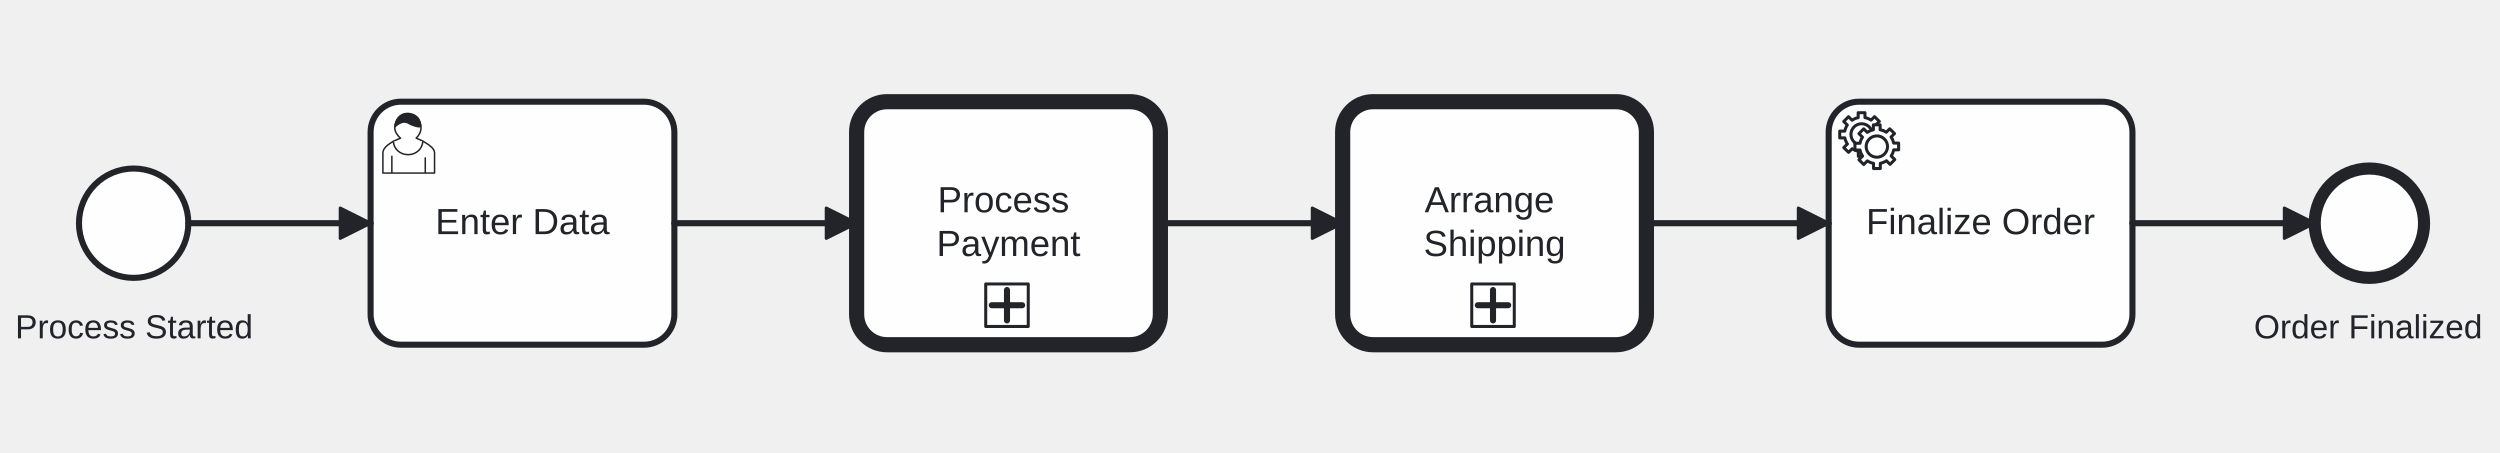
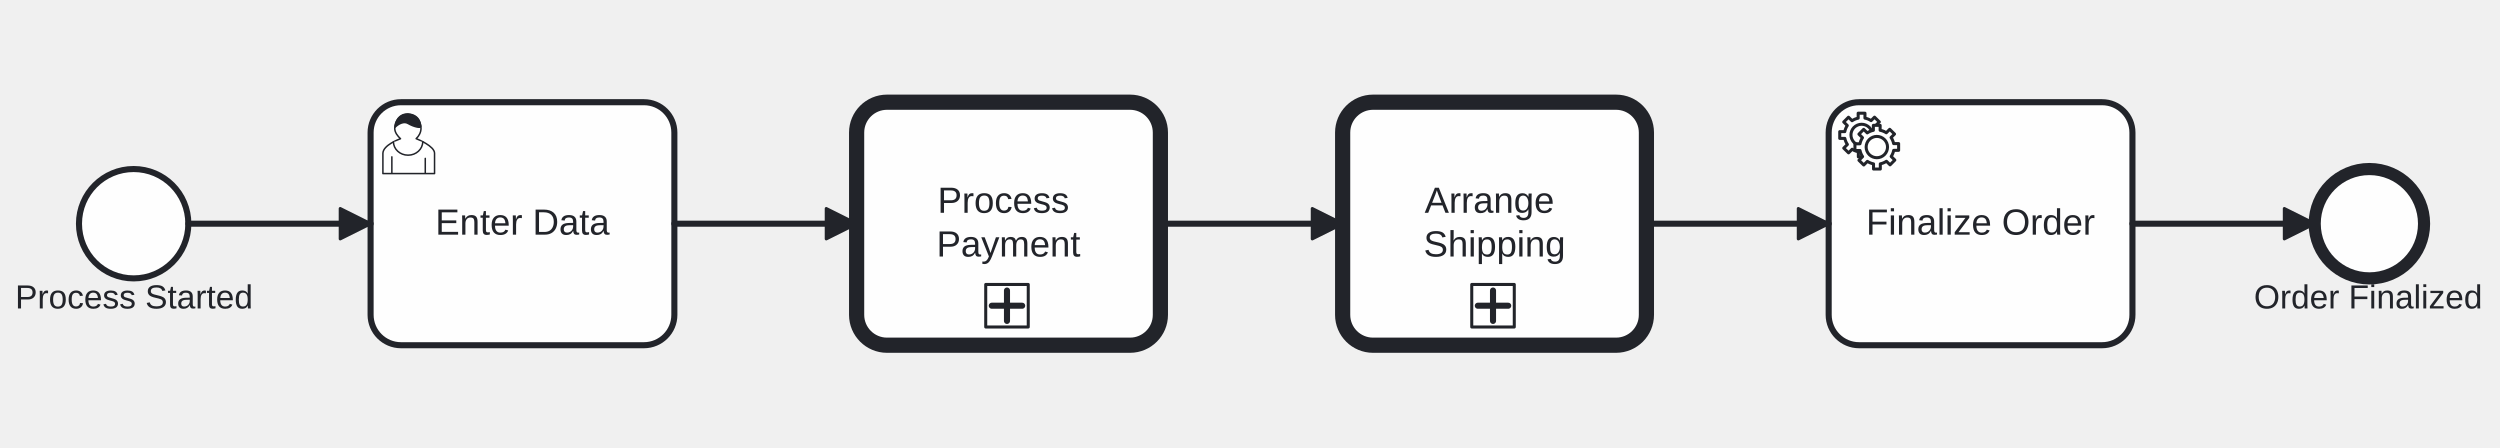
- <svg xmlns="http://www.w3.org/2000/svg" width="989" height="179" viewBox="166 87 823 92" version="1.1">
+ <svg xmlns="http://www.w3.org/2000/svg" width="989" height="177" viewBox="166 87 823 90" version="1.1">
  <g class="djs-group">
    <g class="djs-element djs-shape" data-element-id="Start" transform="translate(192, 114)" style="display: block;">
      <g class="djs-visual">
        <circle cx="18" cy="18" r="18" style="stroke-linecap: round; stroke-linejoin: round; stroke: hsl(225, 10%, 15%); stroke-width: 2px; fill: white; fill-opacity: 0.95;" />
      </g>
      <rect style="fill: none; stroke-opacity: 0; stroke: white; stroke-width: 15px;" class="djs-hit djs-hit-all" x="0" y="0" width="36" height="36" />
      <circle cx="18" cy="18" r="23" style="fill: none;" class="djs-outline" />
+     </g>
+   </g>
+   <g class="djs-group">
+     <g class="djs-element djs-shape" data-element-id="Start_label" transform="translate(171, 150)" style="display: block;">
+       <g class="djs-visual">
+         <text style="font-family: Arial, sans-serif; font-size: 11px; font-weight: normal; fill: hsl(225, 10%, 15%);" lineHeight="1.2" class="djs-label">
+           <tspan x="0" y="9.9">Process Started</tspan>
+         </text>
+       </g>
+       <rect style="fill: none; stroke-opacity: 0; stroke: white; stroke-width: 15px;" class="djs-hit djs-hit-all" x="0" y="0" width="79" height="14" />
+       <rect x="-5" y="-5" rx="4" width="89" height="24" style="fill: none;" class="djs-outline" />
    </g>
  </g>
  <g class="djs-group">
    <g class="djs-element djs-shape" data-element-id="EnterData" transform="translate(288, 92)" style="display: block;">
      <g class="djs-visual">
        <rect x="0" y="0" width="100" height="80" rx="10" ry="10" style="stroke-linecap: round; stroke-linejoin: round; stroke: hsl(225, 10%, 15%); stroke-width: 2px; fill: white; fill-opacity: 0.95;" />
        <text style="font-family: Arial, sans-serif; font-size: 12px; font-weight: normal; fill: hsl(225, 10%, 15%);" lineHeight="1.2" class="djs-label">
          <tspan x="21.32" y="43.6">Enter Data</tspan>
        </text>
        <path style="fill: white; stroke-linecap: round; stroke-linejoin: round; stroke: hsl(225, 10%, 15%); stroke-width: 0.5px;" d="m 15,12 c 0.909,-0.845 1.594,-2.049 1.594,-3.385 0,-2.554 -1.805,-4.622 -4.357,-4.622 -2.552,0 -4.288,2.068 -4.288,4.622 0,1.348 0.974,2.562 1.896,3.405 -0.529,0.187 -5.669,2.097 -5.794,4.756 v 6.718 h 17 v -6.718 c 0,-2.298 -5.528,-4.595 -6.051,-4.776 zm -8,6 l 0,5.5 m 11,0 l 0,-5" />
        <path style="fill: white; stroke-linecap: round; stroke-linejoin: round; stroke: hsl(225, 10%, 15%); stroke-width: 0.5px;" d="m 15,12 m 2.162,1.009 c 0,2.447 -2.158,4.431 -4.821,4.431 -2.665,0 -4.822,-1.981 -4.822,-4.431 " />
        <path style="fill: hsl(225, 10%, 15%); stroke-linecap: round; stroke-linejoin: round; stroke: hsl(225, 10%, 15%); stroke-width: 0.5px;" d="m 15,12 m -6.9,-3.80 c 0,0 2.251,-2.358 4.274,-1.177 2.024,1.181 4.221,1.537 4.124,0.965 -0.098,-0.57 -0.117,-3.791 -4.191,-4.136 -3.575,0.001 -4.208,3.367 -4.207,4.348 z" />
      </g>
      <rect style="fill: none; stroke-opacity: 0; stroke: white; stroke-width: 15px;" class="djs-hit djs-hit-all" x="0" y="0" width="100" height="80" />
      <rect x="-5" y="-5" rx="14" width="110" height="90" style="fill: none;" class="djs-outline" />
    </g>
  </g>
  <g class="djs-group">
    <g class="djs-element djs-shape" data-element-id="CallPayment" transform="translate(448, 92)" style="display: block;">
      <g class="djs-visual">
        <rect x="0" y="0" width="100" height="80" rx="10" ry="10" style="stroke-linecap: round; stroke-linejoin: round; stroke: hsl(225, 10%, 15%); stroke-width: 5px; fill: white; fill-opacity: 0.95;" />
        <text style="font-family: Arial, sans-serif; font-size: 12px; font-weight: normal; fill: hsl(225, 10%, 15%);" lineHeight="1.2" class="djs-label">
          <tspan x="26.66" y="36.4">Process </tspan>
          <tspan x="26.324" y="50.8">Payment</tspan>
        </text>
        <rect x="0" y="0" width="14" height="14" rx="0" ry="0" style="stroke-linecap: round; stroke-linejoin: round; stroke: hsl(225, 10%, 15%); stroke-width: 1px; fill: white;" transform="translate(42.5, 60)" />
        <path style="fill: white; stroke-linecap: round; stroke-linejoin: round; stroke: hsl(225, 10%, 15%); stroke-width: 2px;" data-marker="sub-process" d="m42.5,60 m 7,2 l 0,10 m -5,-5 l 10,0" />
      </g>
      <rect style="fill: none; stroke-opacity: 0; stroke: white; stroke-width: 15px;" class="djs-hit djs-hit-all" x="0" y="0" width="100" height="80" />
      <rect x="-5" y="-5" rx="14" width="110" height="90" style="fill: none;" class="djs-outline" />
    </g>
  </g>
  <g class="djs-group">
    <g class="djs-element djs-shape" data-element-id="CallShipping" transform="translate(608, 92)" style="display: block;">
      <g class="djs-visual">
        <rect x="0" y="0" width="100" height="80" rx="10" ry="10" style="stroke-linecap: round; stroke-linejoin: round; stroke: hsl(225, 10%, 15%); stroke-width: 5px; fill: white; fill-opacity: 0.95;" />
        <text style="font-family: Arial, sans-serif; font-size: 12px; font-weight: normal; fill: hsl(225, 10%, 15%);" lineHeight="1.2" class="djs-label">
          <tspan x="26.99" y="36.4">Arrange </tspan>
          <tspan x="26.654" y="50.8">Shipping</tspan>
        </text>
        <rect x="0" y="0" width="14" height="14" rx="0" ry="0" style="stroke-linecap: round; stroke-linejoin: round; stroke: hsl(225, 10%, 15%); stroke-width: 1px; fill: white;" transform="translate(42.5, 60)" />
        <path style="fill: white; stroke-linecap: round; stroke-linejoin: round; stroke: hsl(225, 10%, 15%); stroke-width: 2px;" data-marker="sub-process" d="m42.5,60 m 7,2 l 0,10 m -5,-5 l 10,0" />
      </g>
      <rect style="fill: none; stroke-opacity: 0; stroke: white; stroke-width: 15px;" class="djs-hit djs-hit-all" x="0" y="0" width="100" height="80" />
      <rect x="-5" y="-5" rx="14" width="110" height="90" style="fill: none;" class="djs-outline" />
    </g>
  </g>
  <g class="djs-group">
    <g class="djs-element djs-shape" data-element-id="Finalize" transform="translate(768, 92)" style="display: block;">
      <g class="djs-visual">
        <rect x="0" y="0" width="100" height="80" rx="10" ry="10" style="stroke-linecap: round; stroke-linejoin: round; stroke: hsl(225, 10%, 15%); stroke-width: 2px; fill: white; fill-opacity: 0.95;" />
        <text style="font-family: Arial, sans-serif; font-size: 12px; font-weight: normal; fill: hsl(225, 10%, 15%);" lineHeight="1.2" class="djs-label">
          <tspan x="12.326" y="43.6">Finalize Order</tspan>
        </text>
        <circle cx="5" cy="5" r="5" style="stroke-linecap: round; stroke-linejoin: round; stroke: none; stroke-width: 2px; fill: white;" transform="translate(6, 6)" />
        <path style="fill: white; stroke-linecap: round; stroke-linejoin: round; stroke: hsl(225, 10%, 15%); stroke-width: 1px;" d="m 12,18 v -1.713 c 0.352,-0.07 0.704,-0.178 1.048,-0.321 0.344,-0.145 0.666,-0.321 0.966,-0.521 l 1.194,1.18 1.567,-1.577 -1.195,-1.18 c 0.403,-0.614 0.683,-1.299 0.825,-2.018 l 1.622,-0.01 v -2.22 l -1.637,0.01 c -0.073,-0.352 -0.178,-0.7 -0.324,-1.044 -0.145,-0.344 -0.321,-0.664 -0.523,-0.962 l 1.131,-1.136 -1.583,-1.563 -1.13,1.136 c -0.614,-0.401 -1.303,-0.681 -2.023,-0.822 l 0.009,-1.619 h -2.241 l 0.004,1.631 c -0.354,0.074 -0.705,0.18 -1.05,0.324 -0.344,0.144 -0.665,0.321 -0.964,0.52 l -1.17,-1.158 -1.567,1.579 1.168,1.157 c -0.403,0.613 -0.683,1.298 -0.825,2.017 l -1.659,0.003 v 2.222 l 1.672,-0.006 c 0.073,0.351 0.18,0.702 0.324,1.045 0.145,0.344 0.321,0.664 0.523,0.961 l -1.199,1.197 1.584,1.56 1.196,-1.193 c 0.614,0.403 1.303,0.682 2.023,0.823 l 7.19e-4,1.699 h 2.227 z m 0.221,-3.996 c -1.789,0.75 -3.858,-0.093 -4.61,-1.874 -0.752,-1.783 0.091,-3.846 1.88,-4.596 1.788,-0.749 3.857,0.093 4.609,1.874 0.752,1.782 -0.091,3.846 -1.88,4.596 z" />
        <circle cx="5" cy="5" r="5" style="stroke-linecap: round; stroke-linejoin: round; stroke: none; stroke-width: 2px; fill: white;" transform="translate(11, 10)" />
        <path style="fill: white; stroke-linecap: round; stroke-linejoin: round; stroke: hsl(225, 10%, 15%); stroke-width: 1px;" d="m 17,22 v -1.713 c 0.352,-0.07 0.704,-0.178 1.048,-0.321 0.344,-0.145 0.666,-0.321 0.966,-0.521 l 1.194,1.18 1.567,-1.577 -1.195,-1.18 c 0.403,-0.614 0.683,-1.299 0.825,-2.018 l 1.622,-0.01 v -2.22 l -1.637,0.01 c -0.073,-0.352 -0.178,-0.7 -0.324,-1.044 -0.145,-0.344 -0.321,-0.664 -0.523,-0.962 l 1.131,-1.136 -1.583,-1.563 -1.13,1.136 c -0.614,-0.401 -1.303,-0.681 -2.023,-0.822 l 0.009,-1.619 h -2.241 l 0.004,1.631 c -0.354,0.074 -0.705,0.18 -1.05,0.324 -0.344,0.144 -0.665,0.321 -0.964,0.52 l -1.17,-1.158 -1.567,1.579 1.168,1.157 c -0.403,0.613 -0.683,1.298 -0.825,2.017 l -1.659,0.003 v 2.222 l 1.672,-0.006 c 0.073,0.351 0.18,0.702 0.324,1.045 0.145,0.344 0.321,0.664 0.523,0.961 l -1.199,1.197 1.584,1.56 1.196,-1.193 c 0.614,0.403 1.303,0.682 2.023,0.823 l 7.19e-4,1.699 h 2.227 z m 0.221,-3.996 c -1.789,0.75 -3.858,-0.093 -4.61,-1.874 -0.752,-1.783 0.091,-3.846 1.88,-4.596 1.788,-0.749 3.857,0.093 4.609,1.874 0.752,1.782 -0.091,3.846 -1.88,4.596 z" />
      </g>
      <rect style="fill: none; stroke-opacity: 0; stroke: white; stroke-width: 15px;" class="djs-hit djs-hit-all" x="0" y="0" width="100" height="80" />
      <rect x="-5" y="-5" rx="14" width="110" height="90" style="fill: none;" class="djs-outline" />
    </g>
  </g>
  <g class="djs-group">
    <g class="djs-element djs-shape" data-element-id="End" transform="translate(928, 114)" style="display: block;">
      <g class="djs-visual">
        <circle cx="18" cy="18" r="18" style="stroke-linecap: round; stroke-linejoin: round; stroke: hsl(225, 10%, 15%); stroke-width: 4px; fill: white; fill-opacity: 0.95;" />
      </g>
      <rect style="fill: none; stroke-opacity: 0; stroke: white; stroke-width: 15px;" class="djs-hit djs-hit-all" x="0" y="0" width="36" height="36" />
      <circle cx="18" cy="18" r="24" style="fill: none;" class="djs-outline" />
    </g>
  </g>
  <g class="djs-group">
+     <g class="djs-element djs-shape" data-element-id="End_label" transform="translate(908, 150)" style="display: block;">
+       <g class="djs-visual">
+         <text style="font-family: Arial, sans-serif; font-size: 11px; font-weight: normal; fill: hsl(225, 10%, 15%);" lineHeight="1.2" class="djs-label">
+           <tspan x="0" y="9.9">Order Finalized</tspan>
+         </text>
+       </g>
+       <rect style="fill: none; stroke-opacity: 0; stroke: white; stroke-width: 15px;" class="djs-hit djs-hit-all" x="0" y="0" width="76" height="14" />
+       <rect x="-5" y="-5" rx="4" width="86" height="24" style="fill: none;" class="djs-outline" />
+     </g>
+   </g>
+   <g class="djs-group">
    <g class="djs-element djs-connection" data-element-id="Flow1" style="display: block;">
      <g class="djs-visual">
        <defs>
          <marker id="marker-seq-0" viewBox="0 0 20 20" refX="11" refY="10" markerWidth="10" markerHeight="10" orient="auto">
            <path d="M 1 5 L 11 10 L 1 15 Z" style="stroke-linecap: round; stroke-linejoin: round; stroke: hsl(225, 10%, 15%); stroke-width: 1px; fill: hsl(225, 10%, 15%);" />
          </marker>
        </defs>
        <path style="fill: none; stroke-linecap: round; stroke-linejoin: round; stroke: hsl(225, 10%, 15%); stroke-width: 2px; marker-end: url(#marker-seq-0);" data-corner-radius="5" d="M228,132L288,132" />
      </g>
      <path d="M228,132L288,132" style="fill: none; stroke-opacity: 0; stroke: white; stroke-width: 15px;" class="djs-hit djs-hit-stroke" />
      <rect x="223" y="127" rx="4" width="70" height="10" style="fill: none;" class="djs-outline" />
    </g>
  </g>
  <g class="djs-group">
    <g class="djs-element djs-connection" data-element-id="Flow2" style="display: block;">
      <g class="djs-visual">
        <defs>
          <marker id="marker-seq-1" viewBox="0 0 20 20" refX="11" refY="10" markerWidth="10" markerHeight="10" orient="auto">
            <path d="M 1 5 L 11 10 L 1 15 Z" style="stroke-linecap: round; stroke-linejoin: round; stroke: hsl(225, 10%, 15%); stroke-width: 1px; fill: hsl(225, 10%, 15%);" />
          </marker>
        </defs>
        <path style="fill: none; stroke-linecap: round; stroke-linejoin: round; stroke: hsl(225, 10%, 15%); stroke-width: 2px; marker-end: url(#marker-seq-1);" data-corner-radius="5" d="M388,132L448,132" />
      </g>
      <path d="M388,132L448,132" style="fill: none; stroke-opacity: 0; stroke: white; stroke-width: 15px;" class="djs-hit djs-hit-stroke" />
      <rect x="383" y="127" rx="4" width="70" height="10" style="fill: none;" class="djs-outline" />
    </g>
  </g>
  <g class="djs-group">
    <g class="djs-element djs-connection" data-element-id="Flow3" style="display: block;">
      <g class="djs-visual">
        <defs>
          <marker id="marker-seq-2" viewBox="0 0 20 20" refX="11" refY="10" markerWidth="10" markerHeight="10" orient="auto">
            <path d="M 1 5 L 11 10 L 1 15 Z" style="stroke-linecap: round; stroke-linejoin: round; stroke: hsl(225, 10%, 15%); stroke-width: 1px; fill: hsl(225, 10%, 15%);" />
          </marker>
        </defs>
        <path style="fill: none; stroke-linecap: round; stroke-linejoin: round; stroke: hsl(225, 10%, 15%); stroke-width: 2px; marker-end: url(#marker-seq-2);" data-corner-radius="5" d="M548,132L608,132" />
      </g>
      <path d="M548,132L608,132" style="fill: none; stroke-opacity: 0; stroke: white; stroke-width: 15px;" class="djs-hit djs-hit-stroke" />
      <rect x="543" y="127" rx="4" width="70" height="10" style="fill: none;" class="djs-outline" />
    </g>
  </g>
  <g class="djs-group">
    <g class="djs-element djs-connection" data-element-id="Flow4" style="display: block;">
      <g class="djs-visual">
        <defs>
          <marker id="marker-seq-3" viewBox="0 0 20 20" refX="11" refY="10" markerWidth="10" markerHeight="10" orient="auto">
            <path d="M 1 5 L 11 10 L 1 15 Z" style="stroke-linecap: round; stroke-linejoin: round; stroke: hsl(225, 10%, 15%); stroke-width: 1px; fill: hsl(225, 10%, 15%);" />
          </marker>
        </defs>
        <path style="fill: none; stroke-linecap: round; stroke-linejoin: round; stroke: hsl(225, 10%, 15%); stroke-width: 2px; marker-end: url(#marker-seq-3);" data-corner-radius="5" d="M708,132L768,132" />
      </g>
      <path d="M708,132L768,132" style="fill: none; stroke-opacity: 0; stroke: white; stroke-width: 15px;" class="djs-hit djs-hit-stroke" />
      <rect x="703" y="127" rx="4" width="70" height="10" style="fill: none;" class="djs-outline" />
    </g>
  </g>
  <g class="djs-group">
    <g class="djs-element djs-connection" data-element-id="Flow5" style="display: block;">
      <g class="djs-visual">
        <defs>
          <marker id="marker-seq-4" viewBox="0 0 20 20" refX="11" refY="10" markerWidth="10" markerHeight="10" orient="auto">
            <path d="M 1 5 L 11 10 L 1 15 Z" style="stroke-linecap: round; stroke-linejoin: round; stroke: hsl(225, 10%, 15%); stroke-width: 1px; fill: hsl(225, 10%, 15%);" />
          </marker>
        </defs>
        <path style="fill: none; stroke-linecap: round; stroke-linejoin: round; stroke: hsl(225, 10%, 15%); stroke-width: 2px; marker-end: url(#marker-seq-4);" data-corner-radius="5" d="M868,132L928,132" />
      </g>
      <path d="M868,132L928,132" style="fill: none; stroke-opacity: 0; stroke: white; stroke-width: 15px;" class="djs-hit djs-hit-stroke" />
      <rect x="863" y="127" rx="4" width="70" height="10" style="fill: none;" class="djs-outline" />
    </g>
  </g>
-   <g class="djs-group">
-     <g class="djs-element djs-shape" data-element-id="Start_label" style="display: block;" transform="translate(171, 160)">
-       <g class="djs-visual">
-         <text style="font-family: Arial, sans-serif; font-size: 11px; font-weight: normal; fill: hsl(225, 10%, 15%);" lineHeight="1.2" class="djs-label">
-           <tspan x="0" y="9.9">Process Started</tspan>
-         </text>
-       </g>
-       <rect style="fill: none; stroke-opacity: 0; stroke: white; stroke-width: 15px;" class="djs-hit djs-hit-all" x="0" y="0" width="79" height="14" />
-       <rect x="-5" y="-5" rx="4" width="89" height="24" style="fill: none;" class="djs-outline" />
-     </g>
-   </g>
-   <g class="djs-group">
-     <g class="djs-element djs-shape" data-element-id="End_label" style="display: block;" transform="translate(908, 160)">
-       <g class="djs-visual">
-         <text style="font-family: Arial, sans-serif; font-size: 11px; font-weight: normal; fill: hsl(225, 10%, 15%);" lineHeight="1.2" class="djs-label">
-           <tspan x="0" y="9.9">Order Finalized</tspan>
-         </text>
-       </g>
-       <rect style="fill: none; stroke-opacity: 0; stroke: white; stroke-width: 15px;" class="djs-hit djs-hit-all" x="0" y="0" width="76" height="14" />
-       <rect x="-5" y="-5" rx="4" width="86" height="24" style="fill: none;" class="djs-outline" />
-     </g>
-   </g>
</svg>
